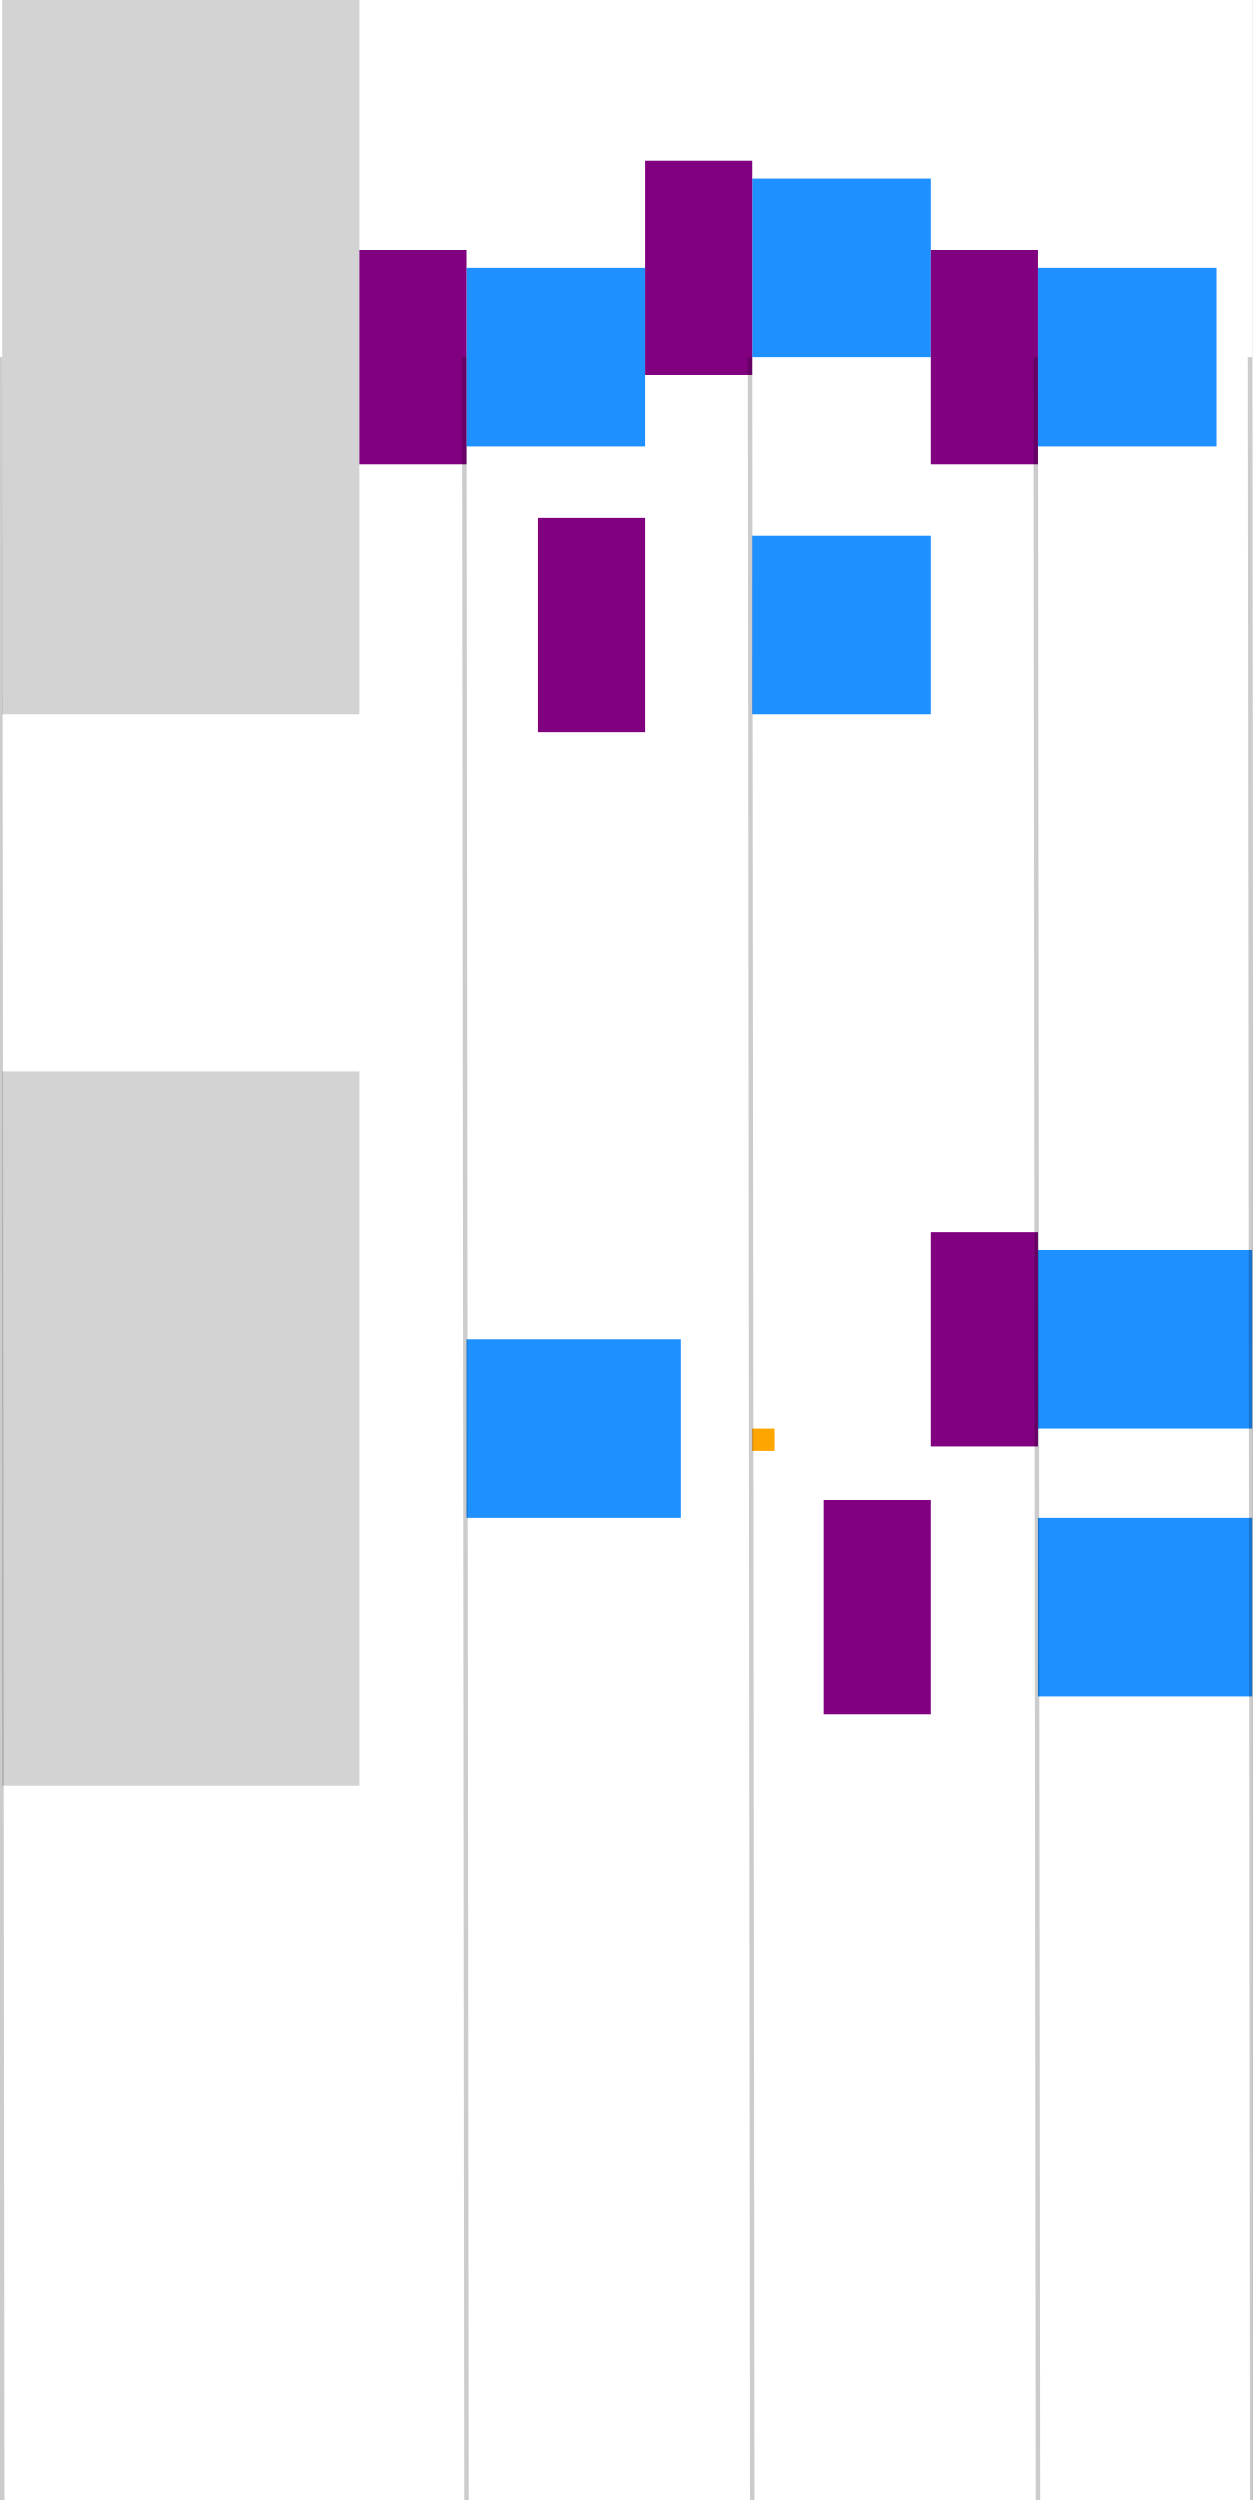
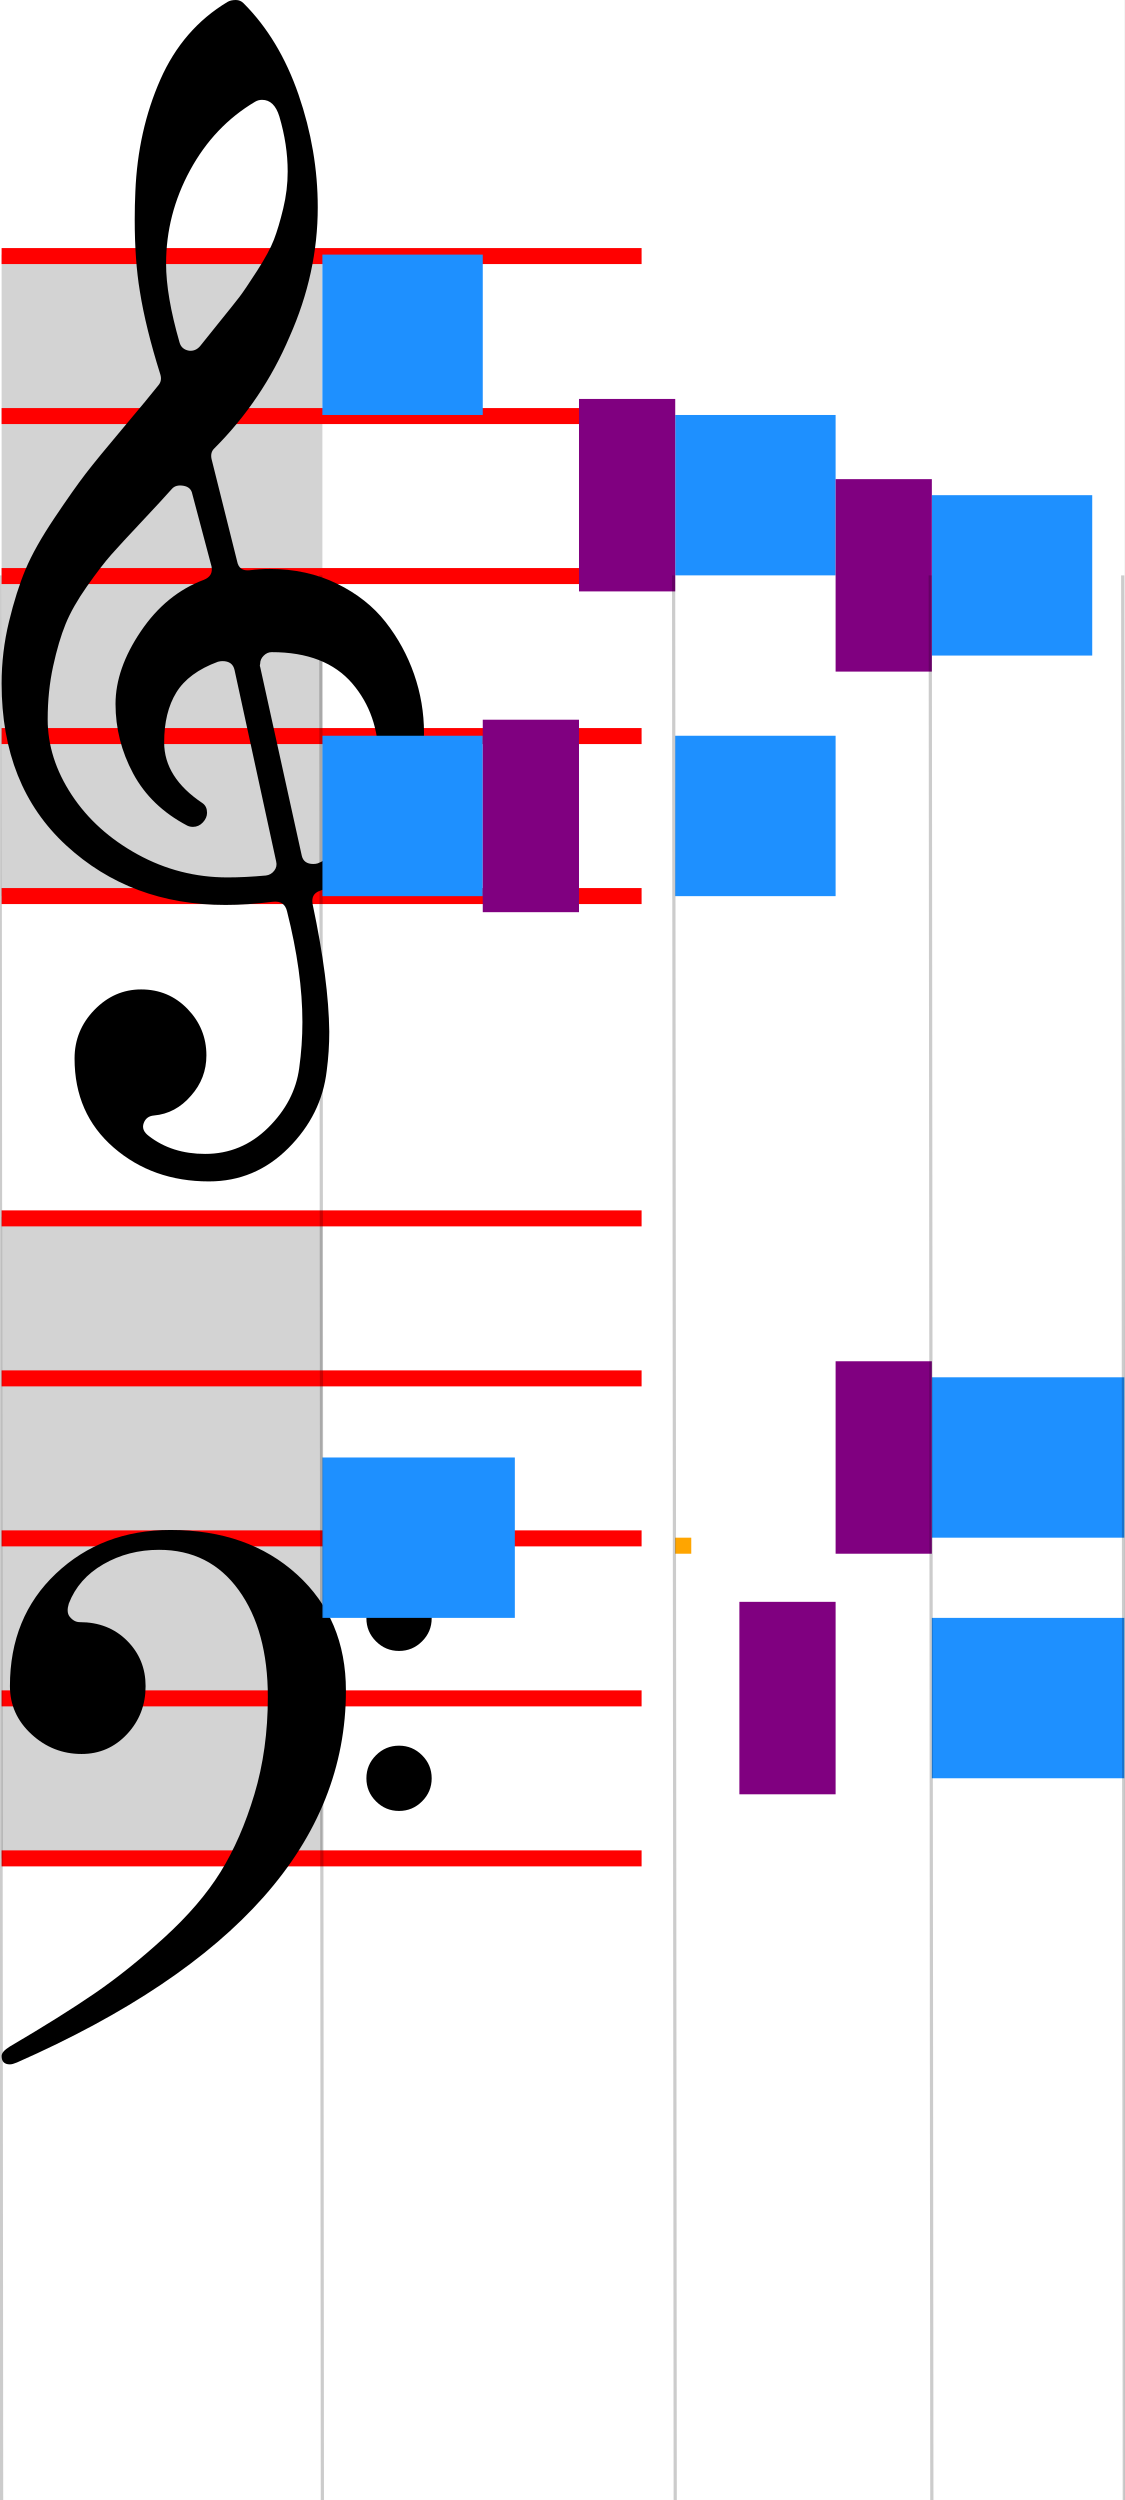
- <svg xmlns="http://www.w3.org/2000/svg" width="56.1" height="112" viewBox="0 0 56.1 112">
-   <rect x="0" y="0" width="56.1" height="112" fill="white" />
-   <rect x="0.1" y="0" width="16" height="32" fill="lightgray" />
-   <rect x="20.9" y="12" width="8" height="8" fill="dodgerblue" />
-   <rect x="16.1" y="11.2" width="4.8" height="9.6" fill="purple" />
-   <rect x="33.7" y="8" width="8" height="8" fill="dodgerblue" />
-   <rect x="33.7" y="24" width="8" height="8" fill="dodgerblue" />
-   <rect x="28.9" y="7.2" width="4.8" height="9.6" fill="purple" />
-   <rect x="24.1" y="23.2" width="4.8" height="9.6" fill="purple" />
-   <rect x="46.5" y="12" width="8" height="8" fill="dodgerblue" />
-   <rect x="41.7" y="11.2" width="4.8" height="9.6" fill="purple" />
-   <rect x="0.1" y="48" width="16" height="32" fill="lightgray" />
-   <rect x="20.9" y="60" width="9.6" height="8" fill="dodgerblue" />
-   <rect x="33.7" y="64" width="1" height="1" fill="orange" />
-   <rect x="46.5" y="56" width="9.6" height="8" fill="dodgerblue" />
-   <rect x="46.5" y="68" width="9.6" height="8" fill="dodgerblue" />
-   <rect x="41.7" y="55.2" width="4.8" height="9.6" fill="purple" />
-   <rect x="36.9" y="67.2" width="4.8" height="9.6" fill="purple" />
-   <line x1="0" y1="16" x2="0.1" y2="112" stroke="rgba(0,0,0,0.2)" stroke-width="0.2" />
-   <line x1="20.8" y1="16" x2="20.9" y2="112" stroke="rgba(0,0,0,0.2)" stroke-width="0.2" />
-   <line x1="33.6" y1="16" x2="33.7" y2="112" stroke="rgba(0,0,0,0.2)" stroke-width="0.2" />
-   <line x1="46.4" y1="16" x2="46.5" y2="112" stroke="rgba(0,0,0,0.2)" stroke-width="0.2" />
-   <line x1="56" y1="16" x2="56.1" y2="112" stroke="rgba(0,0,0,0.2)" stroke-width="0.2" />
+ <svg xmlns="http://www.w3.org/2000/svg" width="70.1" height="155.874" viewBox="0 0 70.1 155.874">
+   <rect x="0" y="0" width="70.1" height="155.874" fill="white" />
+   <rect x="0.1" y="15.874" width="20" height="40" fill="lightgray" />
+   <path d="M 0.1 56.368 L 0.1 55.37 L 40.003 55.37 L 40.003 56.368 L 0.1 56.368 Z M 0.1 46.392 L 0.1 45.394 L 40.003 45.394 L 40.003 46.392 L 0.1 46.392 Z M 0.1 36.416 L 0.1 35.418 L 40.003 35.418 L 40.003 36.416 L 0.1 36.416 Z M 0.1 26.44 L 0.1 25.443 L 40.003 25.443 L 40.003 26.44 L 0.1 26.44 Z M 0.1 16.464 L 0.1 15.467 L 40.003 15.467 L 40.003 16.464 L 0.1 16.464 Z " fill="red" />
+   <path d="M 9.996 23.343 Q 9.078 20.43 8.719 18.156 Q 8.4 16.241 8.4 13.687 Q 8.4 12.809 8.44 11.931 Q 8.599 8.14 9.996 4.968 Q 11.393 1.796 14.186 0.12 Q 14.385 0 14.705 0 Q 14.984 0 15.183 0.2 Q 17.418 2.434 18.615 5.906 Q 19.812 9.377 19.812 12.929 Q 19.812 17.039 18.056 20.989 Q 16.381 24.94 13.348 27.972 Q 13.108 28.212 13.188 28.611 L 14.784 34.995 Q 14.904 35.634 15.582 35.554 Q 16.221 35.474 16.819 35.474 Q 19.134 35.474 21.009 36.392 Q 22.885 37.31 24.042 38.786 Q 25.199 40.262 25.818 42.038 Q 26.436 43.814 26.436 45.689 Q 26.436 49.121 24.521 51.894 Q 22.605 54.667 19.932 55.545 Q 19.373 55.745 19.493 56.383 Q 20.491 61.092 20.53 64.324 Q 20.53 65.561 20.371 66.758 Q 20.052 69.511 17.977 71.586 Q 15.902 73.661 13.029 73.661 Q 9.517 73.661 7.083 71.547 Q 4.649 69.432 4.649 66 Q 4.649 64.244 5.886 62.967 Q 7.123 61.69 8.799 61.69 Q 10.515 61.69 11.692 62.907 Q 12.869 64.125 12.869 65.8 Q 12.869 67.237 11.911 68.314 Q 10.954 69.432 9.597 69.551 Q 9.118 69.591 8.959 70.03 Q 8.799 70.469 9.278 70.828 Q 10.714 71.946 12.789 71.946 Q 15.064 71.946 16.72 70.31 Q 18.376 68.674 18.655 66.599 Q 18.855 65.162 18.855 63.726 Q 18.855 60.613 17.897 56.822 Q 17.737 56.144 17.019 56.224 Q 15.423 56.423 14.066 56.423 Q 8.16 56.423 4.13 52.712 Q 0.1 49.001 0.1 42.617 Q 0.1 40.661 0.559 38.766 Q 1.018 36.871 1.596 35.494 Q 2.175 34.117 3.392 32.302 Q 4.609 30.486 5.347 29.528 Q 6.085 28.571 7.682 26.675 Q 9.278 24.78 9.876 24.022 Q 10.116 23.742 9.996 23.343 Z M 16.221 41.579 L 18.815 53.351 Q 18.934 53.869 19.533 53.869 Q 19.693 53.869 19.812 53.83 Q 21.448 53.151 22.526 51.196 Q 23.603 49.241 23.603 47.325 Q 23.603 44.532 21.967 42.617 Q 20.291 40.661 16.939 40.661 Q 16.66 40.661 16.44 40.881 Q 16.221 41.1 16.221 41.38 Q 16.181 41.499 16.221 41.579 Z M 10.714 30.486 Q 10.076 31.204 8.819 32.541 Q 7.562 33.878 6.943 34.576 Q 6.325 35.274 5.427 36.551 Q 4.529 37.828 4.09 38.906 Q 3.651 39.983 3.312 41.539 Q 2.973 43.096 2.973 44.851 Q 2.973 47.285 4.469 49.56 Q 5.966 51.834 8.579 53.271 Q 11.193 54.707 14.186 54.707 Q 15.263 54.707 16.58 54.588 Q 16.899 54.548 17.099 54.288 Q 17.298 54.029 17.218 53.71 L 14.625 41.779 Q 14.505 41.22 13.867 41.22 Q 13.747 41.22 13.587 41.26 Q 11.752 41.938 10.994 43.175 Q 10.235 44.412 10.235 46.288 Q 10.235 48.482 12.63 50.079 Q 12.909 50.278 12.909 50.677 Q 12.909 50.996 12.65 51.276 Q 12.39 51.555 12.031 51.555 Q 11.832 51.555 11.672 51.475 Q 9.397 50.278 8.3 48.223 Q 7.203 46.168 7.203 43.894 Q 7.203 41.699 8.779 39.365 Q 10.355 37.03 12.709 36.152 Q 13.308 35.913 13.188 35.314 L 11.991 30.805 Q 11.911 30.366 11.433 30.287 Q 10.954 30.207 10.714 30.486 Z M 17.418 7.262 Q 17.099 6.225 16.341 6.225 Q 16.101 6.225 15.902 6.345 Q 13.348 7.861 11.852 10.614 Q 10.355 13.368 10.355 16.44 Q 10.355 18.435 11.193 21.348 Q 11.313 21.787 11.792 21.867 Q 12.191 21.907 12.47 21.588 Q 12.59 21.428 13.607 20.171 Q 14.625 18.914 14.944 18.495 Q 15.263 18.076 16.021 16.899 Q 16.78 15.722 17.079 14.944 Q 17.378 14.166 17.657 13.008 Q 17.937 11.851 17.937 10.694 Q 17.937 9.018 17.418 7.262 Z " fill="black" />
+   <rect x="20.1" y="15.874" width="10" height="10" fill="dodgerblue" />
+   <rect x="20.1" y="45.874" width="10" height="10" fill="dodgerblue" />
+   <rect x="42.1" y="25.874" width="10" height="10" fill="dodgerblue" />
+   <rect x="42.1" y="45.874" width="10" height="10" fill="dodgerblue" />
+   <rect x="36.1" y="24.874" width="6" height="12" fill="purple" />
+   <rect x="30.1" y="44.874" width="6" height="12" fill="purple" />
+   <rect x="58.1" y="30.874" width="10" height="10" fill="dodgerblue" />
+   <rect x="52.1" y="29.874" width="6" height="12" fill="purple" />
+   <rect x="0.1" y="75.874" width="20" height="40" fill="lightgray" />
+   <path d="M 0.1 116.368 L 0.1 115.37 L 40.003 115.37 L 40.003 116.368 L 0.1 116.368 Z M 0.1 106.392 L 0.1 105.394 L 40.003 105.394 L 40.003 106.392 L 0.1 106.392 Z M 0.1 96.416 L 0.1 95.418 L 40.003 95.418 L 40.003 96.416 L 0.1 96.416 Z M 0.1 86.44 L 0.1 85.443 L 40.003 85.443 L 40.003 86.44 L 0.1 86.44 Z M 0.1 76.464 L 0.1 75.467 L 40.003 75.467 L 40.003 76.464 L 0.1 76.464 Z " fill="red" />
+   <path d="M 22.845 110.877 Q 22.845 110.039 23.443 109.44 Q 24.042 108.842 24.88 108.842 Q 25.718 108.842 26.316 109.44 Q 26.915 110.039 26.915 110.877 Q 26.915 111.715 26.316 112.313 Q 25.718 112.912 24.88 112.912 Q 24.042 112.912 23.443 112.313 Q 22.845 111.715 22.845 110.877 Z M 22.845 100.901 Q 22.845 100.063 23.443 99.464 Q 24.042 98.866 24.88 98.866 Q 25.718 98.866 26.316 99.464 Q 26.915 100.063 26.915 100.901 Q 26.915 101.739 26.316 102.337 Q 25.718 102.936 24.88 102.936 Q 24.042 102.936 23.443 102.337 Q 22.845 101.739 22.845 100.901 Z M 4.968 101.14 Q 6.764 101.14 7.921 102.297 Q 9.078 103.455 9.078 105.131 Q 9.078 106.886 7.921 108.123 Q 6.764 109.36 5.088 109.36 Q 3.292 109.36 1.956 108.123 Q 0.619 106.886 0.619 105.131 Q 0.619 100.821 3.492 98.108 Q 6.365 95.394 10.634 95.394 Q 15.463 95.394 18.515 98.167 Q 21.568 100.941 21.568 105.41 Q 21.568 119.536 1.058 128.594 Q 0.778 128.713 0.619 128.713 Q 0.1 128.713 0.1 128.195 Q 0.1 127.915 0.619 127.596 Q 3.811 125.721 5.906 124.284 Q 8.001 122.848 10.235 120.813 Q 12.47 118.778 13.747 116.722 Q 15.024 114.667 15.862 111.874 Q 16.7 109.081 16.7 105.809 Q 16.7 101.659 14.884 99.145 Q 13.069 96.631 9.916 96.631 Q 8.001 96.631 6.445 97.529 Q 4.888 98.427 4.29 99.983 Q 4.13 100.502 4.33 100.781 Q 4.609 101.14 4.968 101.14 Z " fill="black" />
+   <rect x="20.1" y="90.874" width="12" height="10" fill="dodgerblue" />
+   <rect x="42.1" y="95.874" width="1" height="1" fill="orange" />
+   <rect x="58.1" y="85.874" width="12" height="10" fill="dodgerblue" />
+   <rect x="58.1" y="100.874" width="12" height="10" fill="dodgerblue" />
+   <rect x="52.1" y="84.874" width="6" height="12" fill="purple" />
+   <rect x="46.1" y="99.874" width="6" height="12" fill="purple" />
+   <line x1="0" y1="35.874" x2="0.1" y2="155.874" stroke="rgba(0,0,0,0.2)" stroke-width="0.2" />
+   <line x1="20" y1="35.874" x2="20.1" y2="155.874" stroke="rgba(0,0,0,0.2)" stroke-width="0.2" />
+   <line x1="42" y1="35.874" x2="42.1" y2="155.874" stroke="rgba(0,0,0,0.2)" stroke-width="0.2" />
+   <line x1="58" y1="35.874" x2="58.1" y2="155.874" stroke="rgba(0,0,0,0.2)" stroke-width="0.2" />
+   <line x1="70" y1="35.874" x2="70.1" y2="155.874" stroke="rgba(0,0,0,0.2)" stroke-width="0.2" />
</svg>
